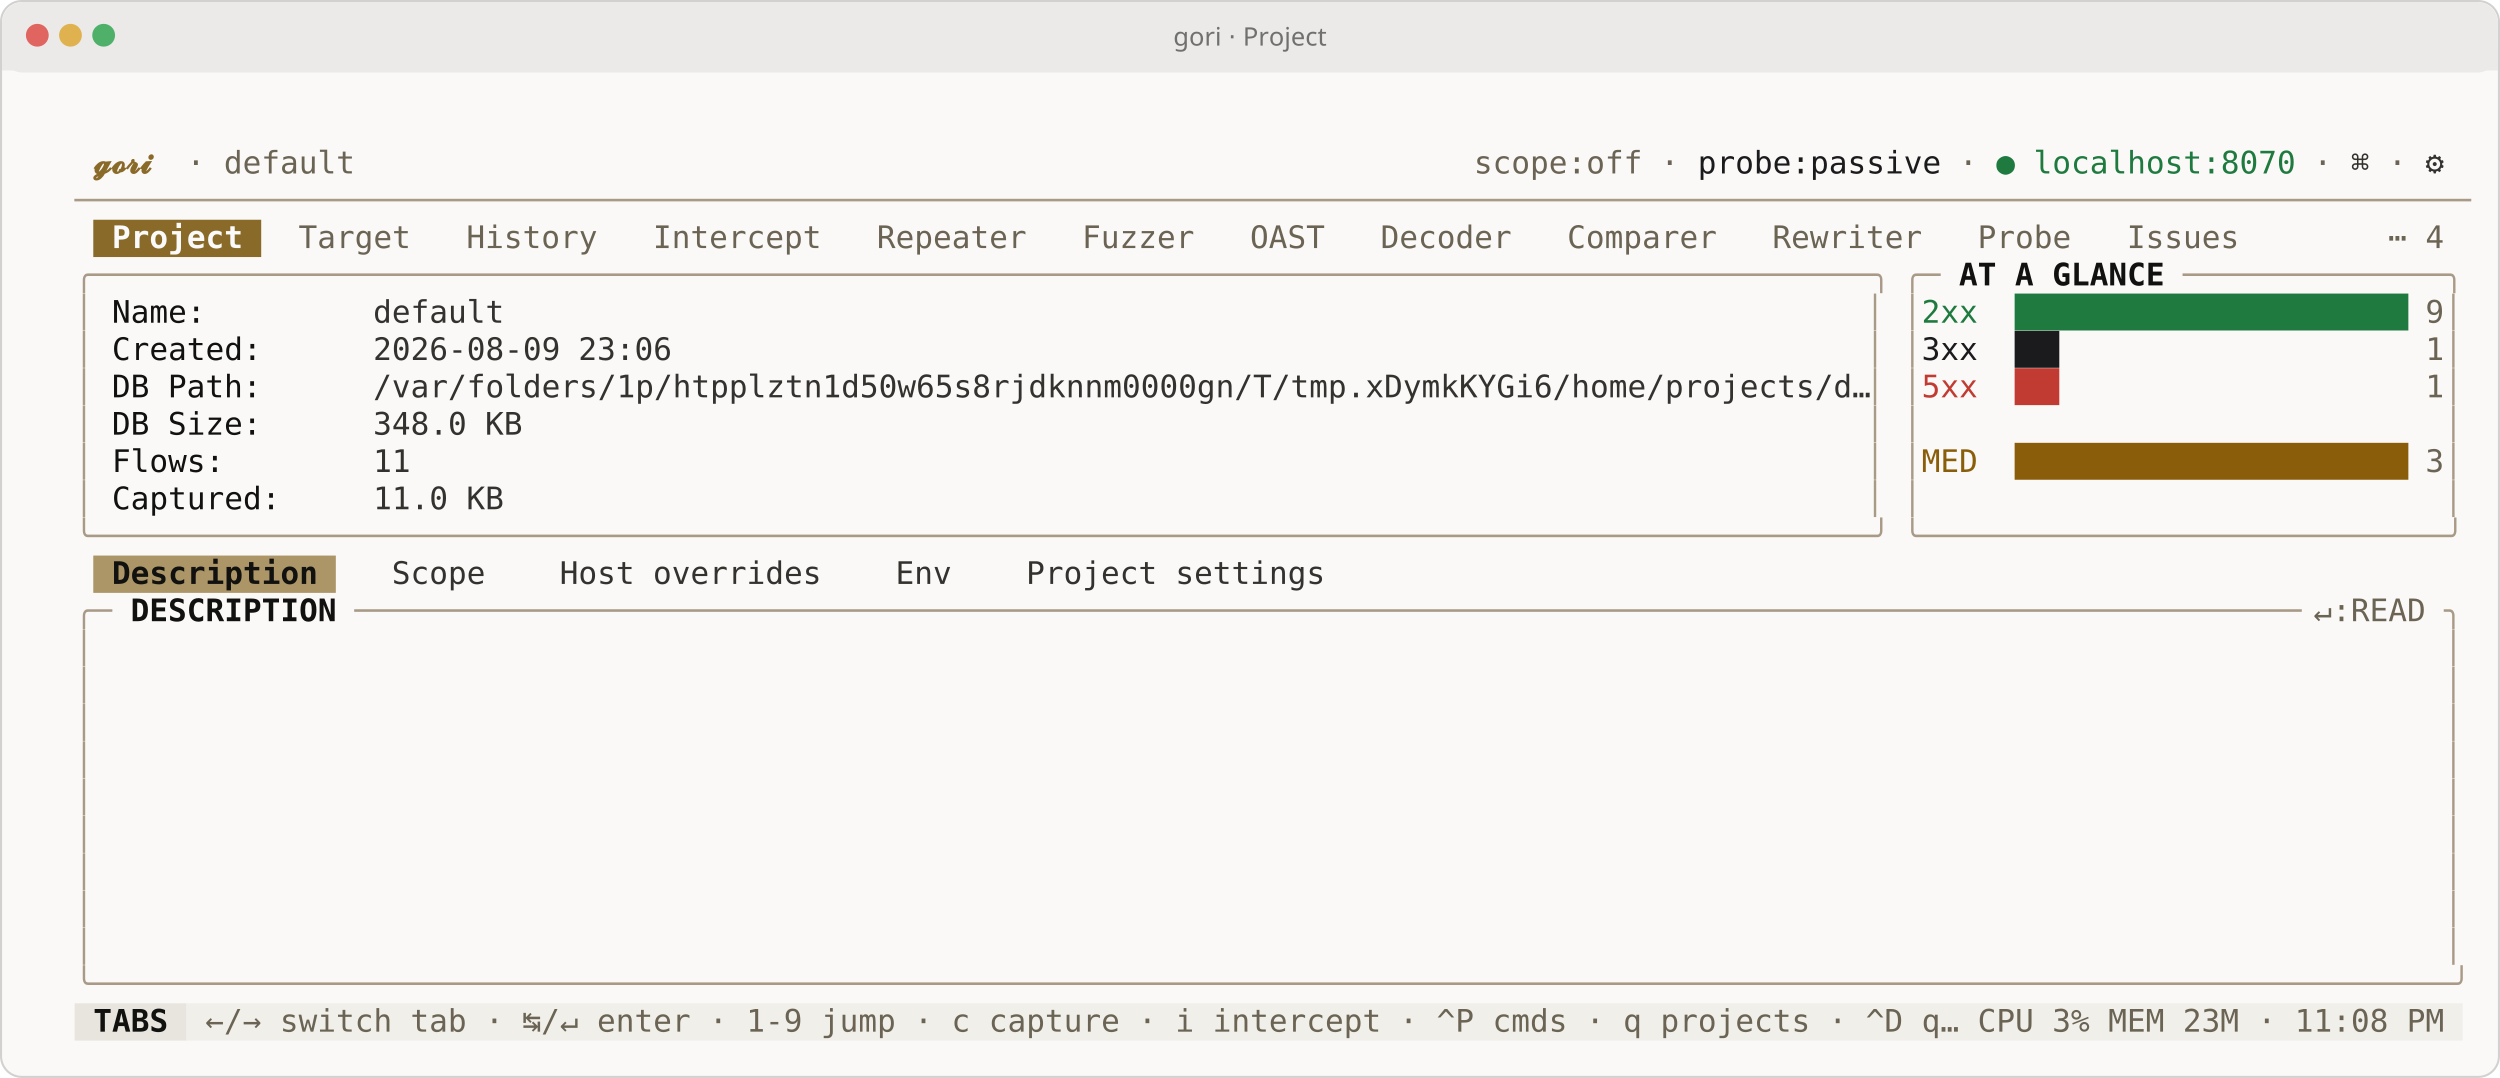
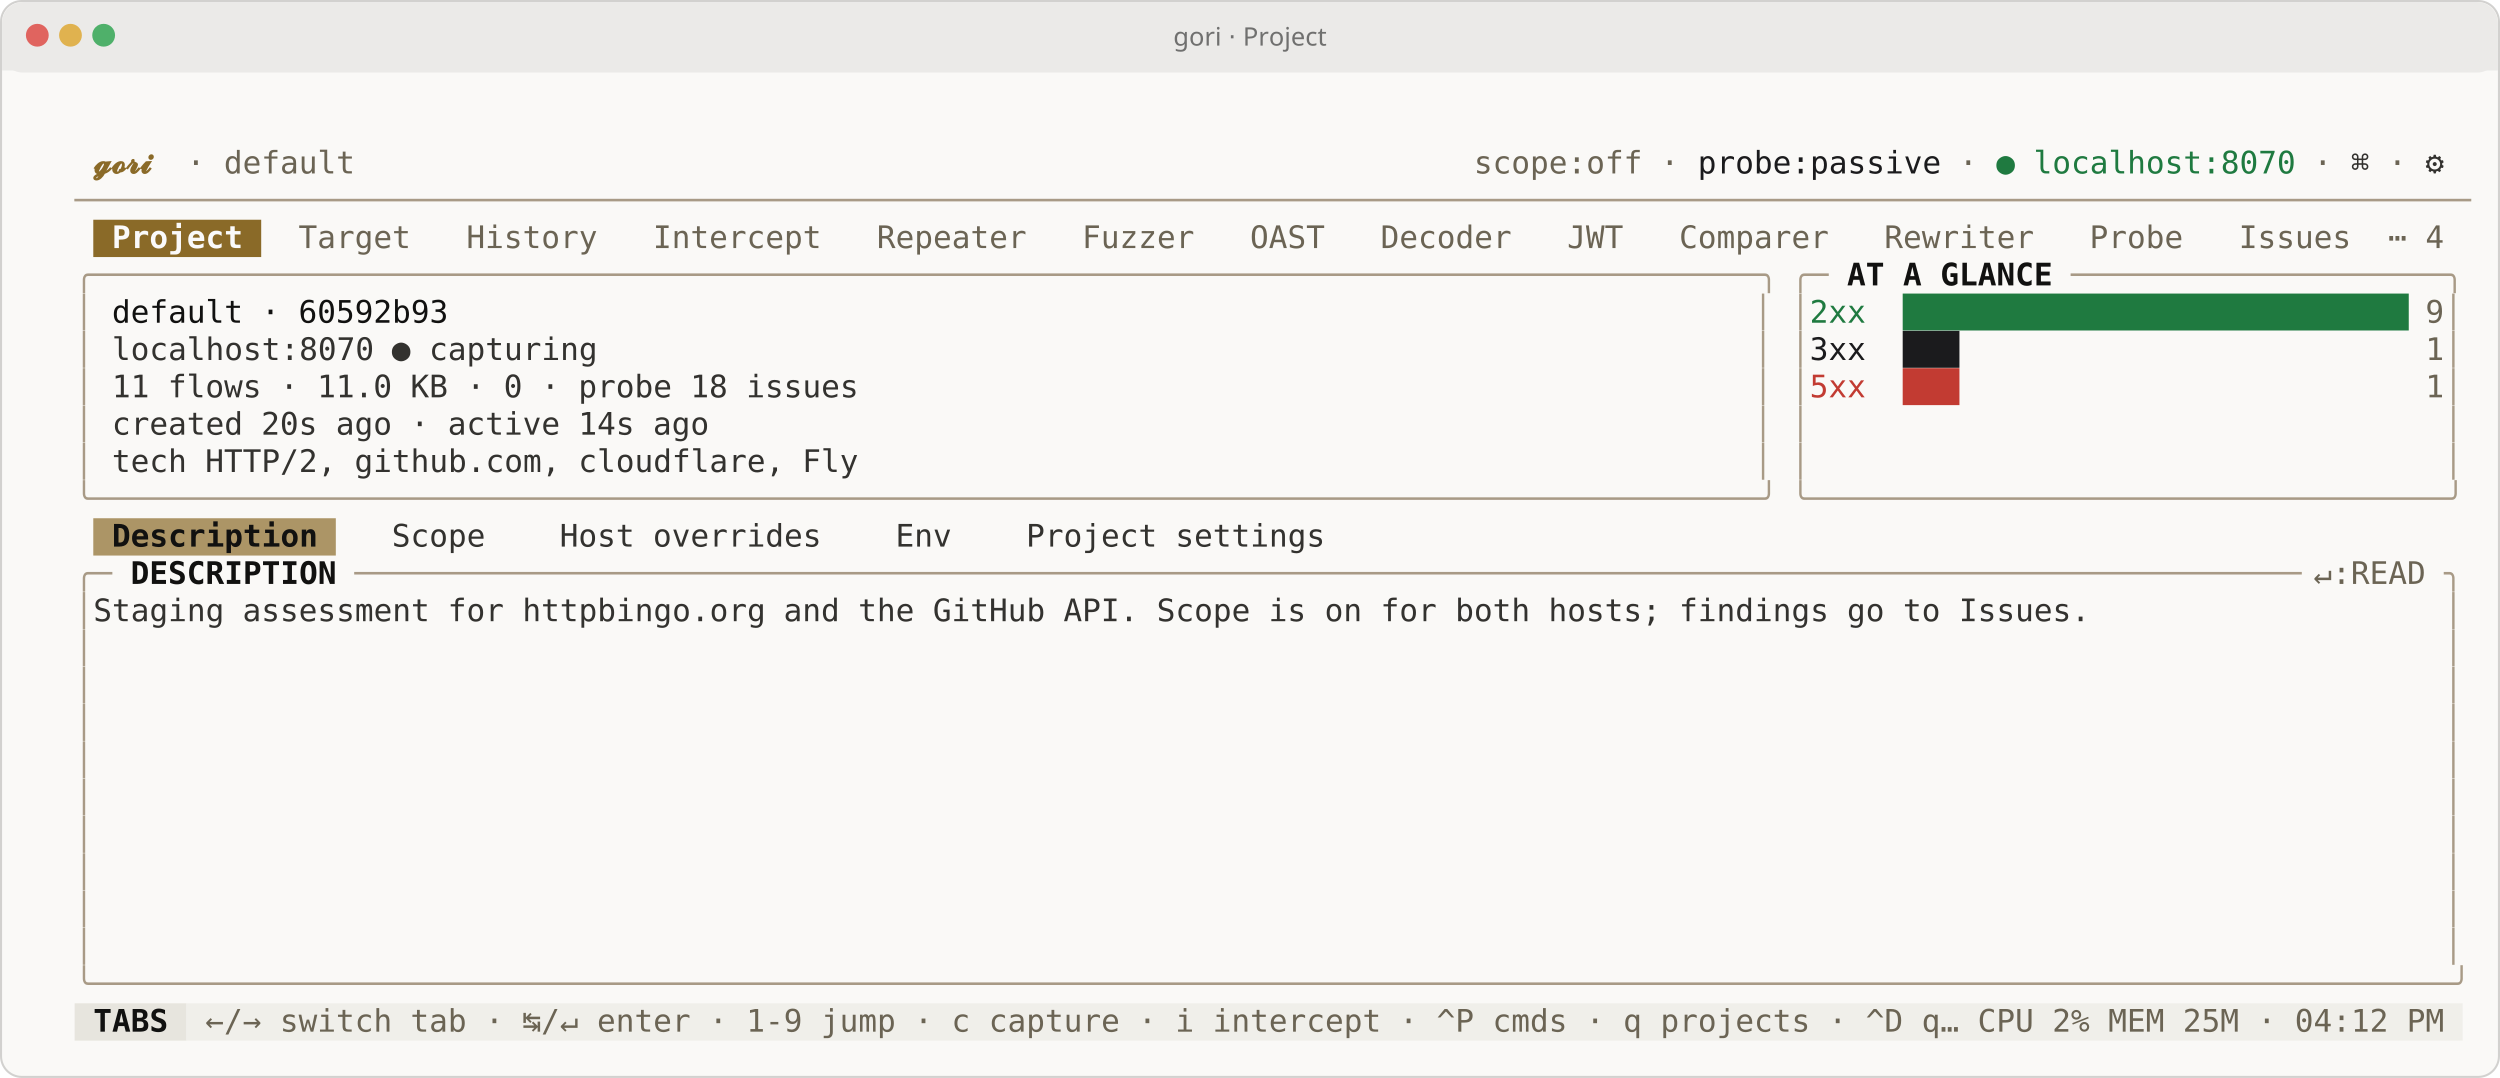
<svg xmlns="http://www.w3.org/2000/svg" width="1206" height="520" viewBox="0 0 1206.0 520.0" font-family="ui-monospace,'SF Mono','JetBrains Mono',Menlo,Consolas,monospace" font-size="15.0px" role="img" aria-label="gori · Project">
  <rect x="0.5" y="0.5" width="1205.0" height="519.0" rx="10" ry="10" fill="#faf9f7" stroke="#d2d1cf" stroke-width="1" />
  <rect x="1" y="1" width="1204.0" height="34.0" rx="10" ry="10" fill="#ebeae8" />
  <rect x="1" y="24.0" width="1204.0" height="10" fill="#ebeae8" />
  <circle cx="18.0" cy="17.0" r="5.5" fill="#e0645f" />
  <circle cx="34.0" cy="17.0" r="5.5" fill="#e0b24f" />
  <circle cx="50.0" cy="17.0" r="5.5" fill="#4fb06a" />
  <text x="603.0" y="22.0" text-anchor="middle" fill="#70706f" font-family="'Apple Symbols','Segoe UI Symbol','Cambria Math','STIX Two Math','Noto Sans Math','DejaVu Sans',ui-monospace,'SF Mono','JetBrains Mono',Menlo,Consolas,monospace" font-size="12.3px">gori · Project</text>
  <rect x="45.00" y="106.00" width="81.00" height="18.00" fill="#8a6a28" />
-   <rect x="45.00" y="268.00" width="117.00" height="18.00" fill="#ac9566" />
+   <rect x="45.00" y="250.00" width="117.00" height="18.00" fill="#ac9566" />
  <rect x="36.00" y="484.00" width="54.00" height="18.00" fill="#e7e5de" />
  <rect x="90.00" y="484.00" width="1098.00" height="18.00" fill="#f0efea" />
  <text x="45.00" y="83.68" textLength="36.00" lengthAdjust="spacingAndGlyphs" fill="#8a6a28" font-weight="700" xml:space="preserve">𝓰𝓸𝓻𝓲</text>
  <text x="90.00" y="83.68" textLength="9.00" lengthAdjust="spacingAndGlyphs" fill="#6b6454" xml:space="preserve">·</text>
  <text x="108.00" y="83.68" textLength="63.00" lengthAdjust="spacingAndGlyphs" fill="#6b6454" xml:space="preserve">default</text>
  <text x="711.00" y="83.68" textLength="81.00" lengthAdjust="spacingAndGlyphs" fill="#6b6454" xml:space="preserve">scope:off</text>
  <text x="801.00" y="83.68" textLength="9.00" lengthAdjust="spacingAndGlyphs" fill="#6b6454" xml:space="preserve">·</text>
  <text x="819.00" y="83.68" textLength="117.00" lengthAdjust="spacingAndGlyphs" fill="#1b1b1d" xml:space="preserve">probe:passive</text>
  <text x="945.00" y="83.68" textLength="9.00" lengthAdjust="spacingAndGlyphs" fill="#6b6454" xml:space="preserve">·</text>
  <text x="963.00" y="83.68" textLength="9.00" lengthAdjust="spacingAndGlyphs" fill="#1f7a40" xml:space="preserve">●</text>
  <text x="981.00" y="83.68" textLength="126.00" lengthAdjust="spacingAndGlyphs" fill="#1f7a40" xml:space="preserve">localhost:8070</text>
  <text x="1116.00" y="83.68" textLength="9.00" lengthAdjust="spacingAndGlyphs" fill="#6b6454" xml:space="preserve">·</text>
  <text x="1134.00" y="83.68" textLength="9.00" lengthAdjust="spacingAndGlyphs" fill="#33322f" xml:space="preserve">⌘</text>
  <text x="1152.00" y="83.68" textLength="9.00" lengthAdjust="spacingAndGlyphs" fill="#6b6454" xml:space="preserve">·</text>
  <text x="1170.00" y="83.68" textLength="9.00" lengthAdjust="spacingAndGlyphs" fill="#33322f" xml:space="preserve">⚙</text>
  <text x="36.00" y="101.68" textLength="1152.00" lengthAdjust="spacingAndGlyphs" fill="#a89a86" xml:space="preserve">────────────────────────────────────────────────────────────────────────────────────────────────────────────────────────────────</text>
  <text x="54.00" y="119.68" textLength="63.00" lengthAdjust="spacingAndGlyphs" fill="#fafafa" font-weight="700" xml:space="preserve">Project</text>
  <text x="144.00" y="119.68" textLength="54.00" lengthAdjust="spacingAndGlyphs" fill="#6b6454" xml:space="preserve">Target</text>
  <text x="225.00" y="119.68" textLength="63.00" lengthAdjust="spacingAndGlyphs" fill="#6b6454" xml:space="preserve">History</text>
  <text x="315.00" y="119.68" textLength="81.00" lengthAdjust="spacingAndGlyphs" fill="#6b6454" xml:space="preserve">Intercept</text>
  <text x="423.00" y="119.68" textLength="72.00" lengthAdjust="spacingAndGlyphs" fill="#6b6454" xml:space="preserve">Repeater</text>
  <text x="522.00" y="119.68" textLength="54.00" lengthAdjust="spacingAndGlyphs" fill="#6b6454" xml:space="preserve">Fuzzer</text>
  <text x="603.00" y="119.68" textLength="36.00" lengthAdjust="spacingAndGlyphs" fill="#6b6454" xml:space="preserve">OAST</text>
  <text x="666.00" y="119.68" textLength="63.00" lengthAdjust="spacingAndGlyphs" fill="#6b6454" xml:space="preserve">Decoder</text>
-   <text x="756.00" y="119.68" textLength="72.00" lengthAdjust="spacingAndGlyphs" fill="#6b6454" xml:space="preserve">Comparer</text>
-   <text x="855.00" y="119.68" textLength="72.00" lengthAdjust="spacingAndGlyphs" fill="#6b6454" xml:space="preserve">Rewriter</text>
-   <text x="954.00" y="119.68" textLength="45.00" lengthAdjust="spacingAndGlyphs" fill="#6b6454" xml:space="preserve">Probe</text>
-   <text x="1026.00" y="119.68" textLength="54.00" lengthAdjust="spacingAndGlyphs" fill="#6b6454" xml:space="preserve">Issues</text>
+   <text x="756.00" y="119.68" textLength="27.00" lengthAdjust="spacingAndGlyphs" fill="#6b6454" xml:space="preserve">JWT</text>
+   <text x="810.00" y="119.68" textLength="72.00" lengthAdjust="spacingAndGlyphs" fill="#6b6454" xml:space="preserve">Comparer</text>
+   <text x="909.00" y="119.68" textLength="72.00" lengthAdjust="spacingAndGlyphs" fill="#6b6454" xml:space="preserve">Rewriter</text>
+   <text x="1008.00" y="119.68" textLength="45.00" lengthAdjust="spacingAndGlyphs" fill="#6b6454" xml:space="preserve">Probe</text>
+   <text x="1080.00" y="119.68" textLength="54.00" lengthAdjust="spacingAndGlyphs" fill="#6b6454" xml:space="preserve">Issues</text>
  <text x="1152.00" y="119.68" textLength="9.00" lengthAdjust="spacingAndGlyphs" fill="#6b6454" xml:space="preserve">⋯</text>
  <text x="1170.00" y="119.68" textLength="9.00" lengthAdjust="spacingAndGlyphs" fill="#6b6454" xml:space="preserve">4</text>
-   <text x="36.00" y="137.68" textLength="873.00" lengthAdjust="spacingAndGlyphs" fill="#a89a86" xml:space="preserve">╭───────────────────────────────────────────────────────────────────────────────────────────────╮</text>
-   <text x="918.00" y="137.68" textLength="18.00" lengthAdjust="spacingAndGlyphs" fill="#a89a86" xml:space="preserve">╭─</text>
-   <text x="945.00" y="137.68" textLength="18.00" lengthAdjust="spacingAndGlyphs" fill="#111110" font-weight="700" xml:space="preserve">AT</text>
-   <text x="972.00" y="137.68" textLength="9.00" lengthAdjust="spacingAndGlyphs" fill="#111110" font-weight="700" xml:space="preserve">A</text>
-   <text x="990.00" y="137.68" textLength="54.00" lengthAdjust="spacingAndGlyphs" fill="#111110" font-weight="700" xml:space="preserve">GLANCE</text>
-   <text x="1053.00" y="137.68" textLength="135.00" lengthAdjust="spacingAndGlyphs" fill="#a89a86" xml:space="preserve">──────────────╮</text>
+   <text x="36.00" y="137.68" textLength="819.00" lengthAdjust="spacingAndGlyphs" fill="#a89a86" xml:space="preserve">╭─────────────────────────────────────────────────────────────────────────────────────────╮</text>
+   <text x="864.00" y="137.68" textLength="18.00" lengthAdjust="spacingAndGlyphs" fill="#a89a86" xml:space="preserve">╭─</text>
+   <text x="891.00" y="137.68" textLength="18.00" lengthAdjust="spacingAndGlyphs" fill="#111110" font-weight="700" xml:space="preserve">AT</text>
+   <text x="918.00" y="137.68" textLength="9.00" lengthAdjust="spacingAndGlyphs" fill="#111110" font-weight="700" xml:space="preserve">A</text>
+   <text x="936.00" y="137.68" textLength="54.00" lengthAdjust="spacingAndGlyphs" fill="#111110" font-weight="700" xml:space="preserve">GLANCE</text>
+   <text x="999.00" y="137.68" textLength="189.00" lengthAdjust="spacingAndGlyphs" fill="#a89a86" xml:space="preserve">────────────────────╮</text>
  <text x="36.00" y="155.68" textLength="9.00" lengthAdjust="spacingAndGlyphs" fill="#a89a86" xml:space="preserve">│</text>
-   <text x="54.00" y="155.68" textLength="45.00" lengthAdjust="spacingAndGlyphs" fill="#111110" xml:space="preserve">Name:</text>
-   <text x="180.00" y="155.68" textLength="63.00" lengthAdjust="spacingAndGlyphs" fill="#33322f" xml:space="preserve">default</text>
-   <text x="900.00" y="155.68" textLength="9.00" lengthAdjust="spacingAndGlyphs" fill="#a89a86" xml:space="preserve">│</text>
-   <text x="918.00" y="155.68" textLength="9.00" lengthAdjust="spacingAndGlyphs" fill="#a89a86" xml:space="preserve">│</text>
-   <text x="927.00" y="155.68" textLength="27.00" lengthAdjust="spacingAndGlyphs" fill="#1f7a40" xml:space="preserve">2xx</text>
-   <text x="972.00" y="155.68" textLength="189.00" lengthAdjust="spacingAndGlyphs" fill="#1f7a40" xml:space="preserve">█████████████████████</text>
+   <text x="54.00" y="155.68" textLength="63.00" lengthAdjust="spacingAndGlyphs" fill="#111110" xml:space="preserve">default</text>
+   <text x="126.00" y="155.68" textLength="9.00" lengthAdjust="spacingAndGlyphs" fill="#111110" xml:space="preserve">·</text>
+   <text x="144.00" y="155.68" textLength="72.00" lengthAdjust="spacingAndGlyphs" fill="#111110" xml:space="preserve">60592b93</text>
+   <text x="846.00" y="155.68" textLength="9.00" lengthAdjust="spacingAndGlyphs" fill="#a89a86" xml:space="preserve">│</text>
+   <text x="864.00" y="155.68" textLength="9.00" lengthAdjust="spacingAndGlyphs" fill="#a89a86" xml:space="preserve">│</text>
+   <text x="873.00" y="155.68" textLength="27.00" lengthAdjust="spacingAndGlyphs" fill="#1f7a40" xml:space="preserve">2xx</text>
+   <text x="918.00" y="155.68" textLength="243.00" lengthAdjust="spacingAndGlyphs" fill="#1f7a40" xml:space="preserve">███████████████████████████</text>
  <text x="1170.00" y="155.68" textLength="9.00" lengthAdjust="spacingAndGlyphs" fill="#6b6454" xml:space="preserve">9</text>
  <text x="1179.00" y="155.68" textLength="9.00" lengthAdjust="spacingAndGlyphs" fill="#a89a86" xml:space="preserve">│</text>
  <text x="36.00" y="173.68" textLength="9.00" lengthAdjust="spacingAndGlyphs" fill="#a89a86" xml:space="preserve">│</text>
-   <text x="54.00" y="173.68" textLength="72.00" lengthAdjust="spacingAndGlyphs" fill="#111110" xml:space="preserve">Created:</text>
-   <text x="180.00" y="173.68" textLength="90.00" lengthAdjust="spacingAndGlyphs" fill="#33322f" xml:space="preserve">2026-08-09</text>
-   <text x="279.00" y="173.68" textLength="45.00" lengthAdjust="spacingAndGlyphs" fill="#33322f" xml:space="preserve">23:06</text>
-   <text x="900.00" y="173.68" textLength="9.00" lengthAdjust="spacingAndGlyphs" fill="#a89a86" xml:space="preserve">│</text>
-   <text x="918.00" y="173.68" textLength="9.00" lengthAdjust="spacingAndGlyphs" fill="#a89a86" xml:space="preserve">│</text>
-   <text x="927.00" y="173.68" textLength="27.00" lengthAdjust="spacingAndGlyphs" fill="#1b1b1d" xml:space="preserve">3xx</text>
-   <text x="972.00" y="173.68" textLength="27.00" lengthAdjust="spacingAndGlyphs" fill="#1b1b1d" xml:space="preserve">██▍</text>
+   <text x="54.00" y="173.68" textLength="126.00" lengthAdjust="spacingAndGlyphs" fill="#33322f" xml:space="preserve">localhost:8070</text>
+   <text x="189.00" y="173.68" textLength="9.00" lengthAdjust="spacingAndGlyphs" fill="#33322f" xml:space="preserve">●</text>
+   <text x="207.00" y="173.68" textLength="81.00" lengthAdjust="spacingAndGlyphs" fill="#33322f" xml:space="preserve">capturing</text>
+   <text x="846.00" y="173.68" textLength="9.00" lengthAdjust="spacingAndGlyphs" fill="#a89a86" xml:space="preserve">│</text>
+   <text x="864.00" y="173.68" textLength="9.00" lengthAdjust="spacingAndGlyphs" fill="#a89a86" xml:space="preserve">│</text>
+   <text x="873.00" y="173.68" textLength="27.00" lengthAdjust="spacingAndGlyphs" fill="#1b1b1d" xml:space="preserve">3xx</text>
+   <text x="918.00" y="173.68" textLength="27.00" lengthAdjust="spacingAndGlyphs" fill="#1b1b1d" xml:space="preserve">███</text>
  <text x="1170.00" y="173.68" textLength="9.00" lengthAdjust="spacingAndGlyphs" fill="#6b6454" xml:space="preserve">1</text>
  <text x="1179.00" y="173.68" textLength="9.00" lengthAdjust="spacingAndGlyphs" fill="#a89a86" xml:space="preserve">│</text>
  <text x="36.00" y="191.68" textLength="9.00" lengthAdjust="spacingAndGlyphs" fill="#a89a86" xml:space="preserve">│</text>
-   <text x="54.00" y="191.68" textLength="18.00" lengthAdjust="spacingAndGlyphs" fill="#111110" xml:space="preserve">DB</text>
-   <text x="81.00" y="191.68" textLength="45.00" lengthAdjust="spacingAndGlyphs" fill="#111110" xml:space="preserve">Path:</text>
-   <text x="180.00" y="191.68" textLength="720.00" lengthAdjust="spacingAndGlyphs" fill="#33322f" xml:space="preserve">/var/folders/1p/htpplztn1d50w65s8rjdknnm0000gn/T/tmp.xDymkKYGi6/home/projects/d…</text>
-   <text x="900.00" y="191.68" textLength="9.00" lengthAdjust="spacingAndGlyphs" fill="#a89a86" xml:space="preserve">│</text>
-   <text x="918.00" y="191.68" textLength="9.00" lengthAdjust="spacingAndGlyphs" fill="#a89a86" xml:space="preserve">│</text>
-   <text x="927.00" y="191.68" textLength="27.00" lengthAdjust="spacingAndGlyphs" fill="#c23b32" xml:space="preserve">5xx</text>
-   <text x="972.00" y="191.68" textLength="27.00" lengthAdjust="spacingAndGlyphs" fill="#c23b32" xml:space="preserve">██▍</text>
+   <text x="54.00" y="191.68" textLength="18.00" lengthAdjust="spacingAndGlyphs" fill="#33322f" xml:space="preserve">11</text>
+   <text x="81.00" y="191.68" textLength="45.00" lengthAdjust="spacingAndGlyphs" fill="#33322f" xml:space="preserve">flows</text>
+   <text x="135.00" y="191.68" textLength="9.00" lengthAdjust="spacingAndGlyphs" fill="#33322f" xml:space="preserve">·</text>
+   <text x="153.00" y="191.68" textLength="36.00" lengthAdjust="spacingAndGlyphs" fill="#33322f" xml:space="preserve">11.0</text>
+   <text x="198.00" y="191.68" textLength="18.00" lengthAdjust="spacingAndGlyphs" fill="#33322f" xml:space="preserve">KB</text>
+   <text x="225.00" y="191.68" textLength="9.00" lengthAdjust="spacingAndGlyphs" fill="#33322f" xml:space="preserve">·</text>
+   <text x="243.00" y="191.68" textLength="9.00" lengthAdjust="spacingAndGlyphs" fill="#33322f" xml:space="preserve">0</text>
+   <text x="261.00" y="191.68" textLength="9.00" lengthAdjust="spacingAndGlyphs" fill="#33322f" xml:space="preserve">·</text>
+   <text x="279.00" y="191.68" textLength="45.00" lengthAdjust="spacingAndGlyphs" fill="#33322f" xml:space="preserve">probe</text>
+   <text x="333.00" y="191.68" textLength="18.00" lengthAdjust="spacingAndGlyphs" fill="#33322f" xml:space="preserve">18</text>
+   <text x="360.00" y="191.68" textLength="54.00" lengthAdjust="spacingAndGlyphs" fill="#33322f" xml:space="preserve">issues</text>
+   <text x="846.00" y="191.68" textLength="9.00" lengthAdjust="spacingAndGlyphs" fill="#a89a86" xml:space="preserve">│</text>
+   <text x="864.00" y="191.68" textLength="9.00" lengthAdjust="spacingAndGlyphs" fill="#a89a86" xml:space="preserve">│</text>
+   <text x="873.00" y="191.68" textLength="27.00" lengthAdjust="spacingAndGlyphs" fill="#c23b32" xml:space="preserve">5xx</text>
+   <text x="918.00" y="191.68" textLength="27.00" lengthAdjust="spacingAndGlyphs" fill="#c23b32" xml:space="preserve">███</text>
  <text x="1170.00" y="191.68" textLength="9.00" lengthAdjust="spacingAndGlyphs" fill="#6b6454" xml:space="preserve">1</text>
  <text x="1179.00" y="191.68" textLength="9.00" lengthAdjust="spacingAndGlyphs" fill="#a89a86" xml:space="preserve">│</text>
  <text x="36.00" y="209.68" textLength="9.00" lengthAdjust="spacingAndGlyphs" fill="#a89a86" xml:space="preserve">│</text>
-   <text x="54.00" y="209.68" textLength="18.00" lengthAdjust="spacingAndGlyphs" fill="#111110" xml:space="preserve">DB</text>
-   <text x="81.00" y="209.68" textLength="45.00" lengthAdjust="spacingAndGlyphs" fill="#111110" xml:space="preserve">Size:</text>
-   <text x="180.00" y="209.68" textLength="45.00" lengthAdjust="spacingAndGlyphs" fill="#33322f" xml:space="preserve">348.0</text>
-   <text x="234.00" y="209.68" textLength="18.00" lengthAdjust="spacingAndGlyphs" fill="#33322f" xml:space="preserve">KB</text>
-   <text x="900.00" y="209.68" textLength="9.00" lengthAdjust="spacingAndGlyphs" fill="#a89a86" xml:space="preserve">│</text>
-   <text x="918.00" y="209.68" textLength="9.00" lengthAdjust="spacingAndGlyphs" fill="#a89a86" xml:space="preserve">│</text>
+   <text x="54.00" y="209.68" textLength="63.00" lengthAdjust="spacingAndGlyphs" fill="#33322f" xml:space="preserve">created</text>
+   <text x="126.00" y="209.68" textLength="27.00" lengthAdjust="spacingAndGlyphs" fill="#33322f" xml:space="preserve">20s</text>
+   <text x="162.00" y="209.68" textLength="27.00" lengthAdjust="spacingAndGlyphs" fill="#33322f" xml:space="preserve">ago</text>
+   <text x="198.00" y="209.68" textLength="9.00" lengthAdjust="spacingAndGlyphs" fill="#33322f" xml:space="preserve">·</text>
+   <text x="216.00" y="209.68" textLength="54.00" lengthAdjust="spacingAndGlyphs" fill="#33322f" xml:space="preserve">active</text>
+   <text x="279.00" y="209.68" textLength="27.00" lengthAdjust="spacingAndGlyphs" fill="#33322f" xml:space="preserve">14s</text>
+   <text x="315.00" y="209.68" textLength="27.00" lengthAdjust="spacingAndGlyphs" fill="#33322f" xml:space="preserve">ago</text>
+   <text x="846.00" y="209.68" textLength="9.00" lengthAdjust="spacingAndGlyphs" fill="#a89a86" xml:space="preserve">│</text>
+   <text x="864.00" y="209.68" textLength="9.00" lengthAdjust="spacingAndGlyphs" fill="#a89a86" xml:space="preserve">│</text>
  <text x="1179.00" y="209.68" textLength="9.00" lengthAdjust="spacingAndGlyphs" fill="#a89a86" xml:space="preserve">│</text>
  <text x="36.00" y="227.68" textLength="9.00" lengthAdjust="spacingAndGlyphs" fill="#a89a86" xml:space="preserve">│</text>
-   <text x="54.00" y="227.68" textLength="54.00" lengthAdjust="spacingAndGlyphs" fill="#111110" xml:space="preserve">Flows:</text>
-   <text x="180.00" y="227.68" textLength="18.00" lengthAdjust="spacingAndGlyphs" fill="#33322f" xml:space="preserve">11</text>
-   <text x="900.00" y="227.68" textLength="9.00" lengthAdjust="spacingAndGlyphs" fill="#a89a86" xml:space="preserve">│</text>
-   <text x="918.00" y="227.68" textLength="9.00" lengthAdjust="spacingAndGlyphs" fill="#a89a86" xml:space="preserve">│</text>
-   <text x="927.00" y="227.68" textLength="27.00" lengthAdjust="spacingAndGlyphs" fill="#8a5d0a" xml:space="preserve">MED</text>
-   <text x="972.00" y="227.68" textLength="189.00" lengthAdjust="spacingAndGlyphs" fill="#8a5d0a" xml:space="preserve">█████████████████████</text>
-   <text x="1170.00" y="227.68" textLength="9.00" lengthAdjust="spacingAndGlyphs" fill="#6b6454" xml:space="preserve">3</text>
+   <text x="54.00" y="227.68" textLength="36.00" lengthAdjust="spacingAndGlyphs" fill="#33322f" xml:space="preserve">tech</text>
+   <text x="99.00" y="227.68" textLength="63.00" lengthAdjust="spacingAndGlyphs" fill="#33322f" xml:space="preserve">HTTP/2,</text>
+   <text x="171.00" y="227.68" textLength="99.00" lengthAdjust="spacingAndGlyphs" fill="#33322f" xml:space="preserve">github.com,</text>
+   <text x="279.00" y="227.68" textLength="99.00" lengthAdjust="spacingAndGlyphs" fill="#33322f" xml:space="preserve">cloudflare,</text>
+   <text x="387.00" y="227.68" textLength="27.00" lengthAdjust="spacingAndGlyphs" fill="#33322f" xml:space="preserve">Fly</text>
+   <text x="846.00" y="227.68" textLength="9.00" lengthAdjust="spacingAndGlyphs" fill="#a89a86" xml:space="preserve">│</text>
+   <text x="864.00" y="227.68" textLength="9.00" lengthAdjust="spacingAndGlyphs" fill="#a89a86" xml:space="preserve">│</text>
  <text x="1179.00" y="227.68" textLength="9.00" lengthAdjust="spacingAndGlyphs" fill="#a89a86" xml:space="preserve">│</text>
-   <text x="36.00" y="245.68" textLength="9.00" lengthAdjust="spacingAndGlyphs" fill="#a89a86" xml:space="preserve">│</text>
-   <text x="54.00" y="245.68" textLength="81.00" lengthAdjust="spacingAndGlyphs" fill="#111110" xml:space="preserve">Captured:</text>
-   <text x="180.00" y="245.68" textLength="36.00" lengthAdjust="spacingAndGlyphs" fill="#33322f" xml:space="preserve">11.0</text>
-   <text x="225.00" y="245.68" textLength="18.00" lengthAdjust="spacingAndGlyphs" fill="#33322f" xml:space="preserve">KB</text>
-   <text x="900.00" y="245.68" textLength="9.00" lengthAdjust="spacingAndGlyphs" fill="#a89a86" xml:space="preserve">│</text>
-   <text x="918.00" y="245.68" textLength="9.00" lengthAdjust="spacingAndGlyphs" fill="#a89a86" xml:space="preserve">│</text>
-   <text x="1179.00" y="245.68" textLength="9.00" lengthAdjust="spacingAndGlyphs" fill="#a89a86" xml:space="preserve">│</text>
-   <text x="36.00" y="263.68" textLength="873.00" lengthAdjust="spacingAndGlyphs" fill="#a89a86" xml:space="preserve">╰───────────────────────────────────────────────────────────────────────────────────────────────╯</text>
-   <text x="918.00" y="263.68" textLength="270.00" lengthAdjust="spacingAndGlyphs" fill="#a89a86" xml:space="preserve">╰────────────────────────────╯</text>
-   <text x="54.00" y="281.68" textLength="99.00" lengthAdjust="spacingAndGlyphs" fill="#111110" font-weight="700" xml:space="preserve">Description</text>
-   <text x="189.00" y="281.68" textLength="45.00" lengthAdjust="spacingAndGlyphs" fill="#33322f" xml:space="preserve">Scope</text>
-   <text x="270.00" y="281.68" textLength="36.00" lengthAdjust="spacingAndGlyphs" fill="#33322f" xml:space="preserve">Host</text>
-   <text x="315.00" y="281.68" textLength="81.00" lengthAdjust="spacingAndGlyphs" fill="#33322f" xml:space="preserve">overrides</text>
-   <text x="432.00" y="281.68" textLength="27.00" lengthAdjust="spacingAndGlyphs" fill="#33322f" xml:space="preserve">Env</text>
-   <text x="495.00" y="281.68" textLength="63.00" lengthAdjust="spacingAndGlyphs" fill="#33322f" xml:space="preserve">Project</text>
-   <text x="567.00" y="281.68" textLength="72.00" lengthAdjust="spacingAndGlyphs" fill="#33322f" xml:space="preserve">settings</text>
-   <text x="36.00" y="299.68" textLength="18.00" lengthAdjust="spacingAndGlyphs" fill="#a89a86" xml:space="preserve">╭─</text>
-   <text x="63.00" y="299.68" textLength="99.00" lengthAdjust="spacingAndGlyphs" fill="#111110" font-weight="700" xml:space="preserve">DESCRIPTION</text>
-   <text x="171.00" y="299.68" textLength="936.00" lengthAdjust="spacingAndGlyphs" fill="#a89a86" xml:space="preserve">────────────────────────────────────────────────────────────────────────────────────────────────────────</text>
-   <text x="1116.00" y="299.68" textLength="54.00" lengthAdjust="spacingAndGlyphs" fill="#6b6454" xml:space="preserve">↵:READ</text>
-   <text x="1179.00" y="299.68" textLength="9.00" lengthAdjust="spacingAndGlyphs" fill="#a89a86" xml:space="preserve">╮</text>
+   <text x="36.00" y="245.68" textLength="819.00" lengthAdjust="spacingAndGlyphs" fill="#a89a86" xml:space="preserve">╰─────────────────────────────────────────────────────────────────────────────────────────╯</text>
+   <text x="864.00" y="245.68" textLength="324.00" lengthAdjust="spacingAndGlyphs" fill="#a89a86" xml:space="preserve">╰──────────────────────────────────╯</text>
+   <text x="54.00" y="263.68" textLength="99.00" lengthAdjust="spacingAndGlyphs" fill="#111110" font-weight="700" xml:space="preserve">Description</text>
+   <text x="189.00" y="263.68" textLength="45.00" lengthAdjust="spacingAndGlyphs" fill="#33322f" xml:space="preserve">Scope</text>
+   <text x="270.00" y="263.68" textLength="36.00" lengthAdjust="spacingAndGlyphs" fill="#33322f" xml:space="preserve">Host</text>
+   <text x="315.00" y="263.68" textLength="81.00" lengthAdjust="spacingAndGlyphs" fill="#33322f" xml:space="preserve">overrides</text>
+   <text x="432.00" y="263.68" textLength="27.00" lengthAdjust="spacingAndGlyphs" fill="#33322f" xml:space="preserve">Env</text>
+   <text x="495.00" y="263.68" textLength="63.00" lengthAdjust="spacingAndGlyphs" fill="#33322f" xml:space="preserve">Project</text>
+   <text x="567.00" y="263.68" textLength="72.00" lengthAdjust="spacingAndGlyphs" fill="#33322f" xml:space="preserve">settings</text>
+   <text x="36.00" y="281.68" textLength="18.00" lengthAdjust="spacingAndGlyphs" fill="#a89a86" xml:space="preserve">╭─</text>
+   <text x="63.00" y="281.68" textLength="99.00" lengthAdjust="spacingAndGlyphs" fill="#111110" font-weight="700" xml:space="preserve">DESCRIPTION</text>
+   <text x="171.00" y="281.68" textLength="936.00" lengthAdjust="spacingAndGlyphs" fill="#a89a86" xml:space="preserve">────────────────────────────────────────────────────────────────────────────────────────────────────────</text>
+   <text x="1116.00" y="281.68" textLength="54.00" lengthAdjust="spacingAndGlyphs" fill="#6b6454" xml:space="preserve">↵:READ</text>
+   <text x="1179.00" y="281.68" textLength="9.00" lengthAdjust="spacingAndGlyphs" fill="#a89a86" xml:space="preserve">╮</text>
+   <text x="36.00" y="299.68" textLength="9.00" lengthAdjust="spacingAndGlyphs" fill="#a89a86" xml:space="preserve">│</text>
+   <text x="45.00" y="299.68" textLength="63.00" lengthAdjust="spacingAndGlyphs" fill="#33322f" xml:space="preserve">Staging</text>
+   <text x="117.00" y="299.68" textLength="90.00" lengthAdjust="spacingAndGlyphs" fill="#33322f" xml:space="preserve">assessment</text>
+   <text x="216.00" y="299.68" textLength="27.00" lengthAdjust="spacingAndGlyphs" fill="#33322f" xml:space="preserve">for</text>
+   <text x="252.00" y="299.68" textLength="117.00" lengthAdjust="spacingAndGlyphs" fill="#33322f" xml:space="preserve">httpbingo.org</text>
+   <text x="378.00" y="299.68" textLength="27.00" lengthAdjust="spacingAndGlyphs" fill="#33322f" xml:space="preserve">and</text>
+   <text x="414.00" y="299.68" textLength="27.00" lengthAdjust="spacingAndGlyphs" fill="#33322f" xml:space="preserve">the</text>
+   <text x="450.00" y="299.68" textLength="54.00" lengthAdjust="spacingAndGlyphs" fill="#33322f" xml:space="preserve">GitHub</text>
+   <text x="513.00" y="299.68" textLength="36.00" lengthAdjust="spacingAndGlyphs" fill="#33322f" xml:space="preserve">API.</text>
+   <text x="558.00" y="299.68" textLength="45.00" lengthAdjust="spacingAndGlyphs" fill="#33322f" xml:space="preserve">Scope</text>
+   <text x="612.00" y="299.68" textLength="18.00" lengthAdjust="spacingAndGlyphs" fill="#33322f" xml:space="preserve">is</text>
+   <text x="639.00" y="299.68" textLength="18.00" lengthAdjust="spacingAndGlyphs" fill="#33322f" xml:space="preserve">on</text>
+   <text x="666.00" y="299.68" textLength="27.00" lengthAdjust="spacingAndGlyphs" fill="#33322f" xml:space="preserve">for</text>
+   <text x="702.00" y="299.68" textLength="36.00" lengthAdjust="spacingAndGlyphs" fill="#33322f" xml:space="preserve">both</text>
+   <text x="747.00" y="299.68" textLength="54.00" lengthAdjust="spacingAndGlyphs" fill="#33322f" xml:space="preserve">hosts;</text>
+   <text x="810.00" y="299.68" textLength="72.00" lengthAdjust="spacingAndGlyphs" fill="#33322f" xml:space="preserve">findings</text>
+   <text x="891.00" y="299.68" textLength="18.00" lengthAdjust="spacingAndGlyphs" fill="#33322f" xml:space="preserve">go</text>
+   <text x="918.00" y="299.68" textLength="18.00" lengthAdjust="spacingAndGlyphs" fill="#33322f" xml:space="preserve">to</text>
+   <text x="945.00" y="299.68" textLength="63.00" lengthAdjust="spacingAndGlyphs" fill="#33322f" xml:space="preserve">Issues.</text>
+   <text x="1179.00" y="299.68" textLength="9.00" lengthAdjust="spacingAndGlyphs" fill="#a89a86" xml:space="preserve">│</text>
  <text x="36.00" y="317.68" textLength="9.00" lengthAdjust="spacingAndGlyphs" fill="#a89a86" xml:space="preserve">│</text>
  <text x="1179.00" y="317.68" textLength="9.00" lengthAdjust="spacingAndGlyphs" fill="#a89a86" xml:space="preserve">│</text>
  <text x="36.00" y="335.68" textLength="9.00" lengthAdjust="spacingAndGlyphs" fill="#a89a86" xml:space="preserve">│</text>
  <text x="1179.00" y="335.68" textLength="9.00" lengthAdjust="spacingAndGlyphs" fill="#a89a86" xml:space="preserve">│</text>
  <text x="36.00" y="353.68" textLength="9.00" lengthAdjust="spacingAndGlyphs" fill="#a89a86" xml:space="preserve">│</text>
  <text x="1179.00" y="353.68" textLength="9.00" lengthAdjust="spacingAndGlyphs" fill="#a89a86" xml:space="preserve">│</text>
  <text x="36.00" y="371.68" textLength="9.00" lengthAdjust="spacingAndGlyphs" fill="#a89a86" xml:space="preserve">│</text>
  <text x="1179.00" y="371.68" textLength="9.00" lengthAdjust="spacingAndGlyphs" fill="#a89a86" xml:space="preserve">│</text>
  <text x="36.00" y="389.68" textLength="9.00" lengthAdjust="spacingAndGlyphs" fill="#a89a86" xml:space="preserve">│</text>
  <text x="1179.00" y="389.68" textLength="9.00" lengthAdjust="spacingAndGlyphs" fill="#a89a86" xml:space="preserve">│</text>
  <text x="36.00" y="407.68" textLength="9.00" lengthAdjust="spacingAndGlyphs" fill="#a89a86" xml:space="preserve">│</text>
  <text x="1179.00" y="407.68" textLength="9.00" lengthAdjust="spacingAndGlyphs" fill="#a89a86" xml:space="preserve">│</text>
  <text x="36.00" y="425.68" textLength="9.00" lengthAdjust="spacingAndGlyphs" fill="#a89a86" xml:space="preserve">│</text>
  <text x="1179.00" y="425.68" textLength="9.00" lengthAdjust="spacingAndGlyphs" fill="#a89a86" xml:space="preserve">│</text>
  <text x="36.00" y="443.68" textLength="9.00" lengthAdjust="spacingAndGlyphs" fill="#a89a86" xml:space="preserve">│</text>
  <text x="1179.00" y="443.68" textLength="9.00" lengthAdjust="spacingAndGlyphs" fill="#a89a86" xml:space="preserve">│</text>
  <text x="36.00" y="461.68" textLength="9.00" lengthAdjust="spacingAndGlyphs" fill="#a89a86" xml:space="preserve">│</text>
  <text x="1179.00" y="461.68" textLength="9.00" lengthAdjust="spacingAndGlyphs" fill="#a89a86" xml:space="preserve">│</text>
  <text x="36.00" y="479.68" textLength="1152.00" lengthAdjust="spacingAndGlyphs" fill="#a89a86" xml:space="preserve">╰──────────────────────────────────────────────────────────────────────────────────────────────────────────────────────────────╯</text>
  <text x="45.00" y="497.68" textLength="36.00" lengthAdjust="spacingAndGlyphs" fill="#111110" font-weight="700" xml:space="preserve">TABS</text>
  <text x="99.00" y="497.68" textLength="27.00" lengthAdjust="spacingAndGlyphs" fill="#6b6454" xml:space="preserve">←/→</text>
  <text x="135.00" y="497.68" textLength="54.00" lengthAdjust="spacingAndGlyphs" fill="#6b6454" xml:space="preserve">switch</text>
  <text x="198.00" y="497.68" textLength="27.00" lengthAdjust="spacingAndGlyphs" fill="#6b6454" xml:space="preserve">tab</text>
  <text x="234.00" y="497.68" textLength="9.00" lengthAdjust="spacingAndGlyphs" fill="#6b6454" xml:space="preserve">·</text>
  <text x="252.00" y="497.68" textLength="27.00" lengthAdjust="spacingAndGlyphs" fill="#6b6454" xml:space="preserve">↹/↵</text>
  <text x="288.00" y="497.68" textLength="45.00" lengthAdjust="spacingAndGlyphs" fill="#6b6454" xml:space="preserve">enter</text>
  <text x="342.00" y="497.68" textLength="9.00" lengthAdjust="spacingAndGlyphs" fill="#6b6454" xml:space="preserve">·</text>
  <text x="360.00" y="497.68" textLength="27.00" lengthAdjust="spacingAndGlyphs" fill="#6b6454" xml:space="preserve">1-9</text>
  <text x="396.00" y="497.68" textLength="36.00" lengthAdjust="spacingAndGlyphs" fill="#6b6454" xml:space="preserve">jump</text>
  <text x="441.00" y="497.68" textLength="9.00" lengthAdjust="spacingAndGlyphs" fill="#6b6454" xml:space="preserve">·</text>
  <text x="459.00" y="497.68" textLength="9.00" lengthAdjust="spacingAndGlyphs" fill="#6b6454" xml:space="preserve">c</text>
  <text x="477.00" y="497.68" textLength="63.00" lengthAdjust="spacingAndGlyphs" fill="#6b6454" xml:space="preserve">capture</text>
  <text x="549.00" y="497.68" textLength="9.00" lengthAdjust="spacingAndGlyphs" fill="#6b6454" xml:space="preserve">·</text>
  <text x="567.00" y="497.68" textLength="9.00" lengthAdjust="spacingAndGlyphs" fill="#6b6454" xml:space="preserve">i</text>
  <text x="585.00" y="497.68" textLength="81.00" lengthAdjust="spacingAndGlyphs" fill="#6b6454" xml:space="preserve">intercept</text>
  <text x="675.00" y="497.68" textLength="9.00" lengthAdjust="spacingAndGlyphs" fill="#6b6454" xml:space="preserve">·</text>
  <text x="693.00" y="497.68" textLength="18.00" lengthAdjust="spacingAndGlyphs" fill="#6b6454" xml:space="preserve">^P</text>
  <text x="720.00" y="497.68" textLength="36.00" lengthAdjust="spacingAndGlyphs" fill="#6b6454" xml:space="preserve">cmds</text>
  <text x="765.00" y="497.68" textLength="9.00" lengthAdjust="spacingAndGlyphs" fill="#6b6454" xml:space="preserve">·</text>
  <text x="783.00" y="497.68" textLength="9.00" lengthAdjust="spacingAndGlyphs" fill="#6b6454" xml:space="preserve">q</text>
  <text x="801.00" y="497.68" textLength="72.00" lengthAdjust="spacingAndGlyphs" fill="#6b6454" xml:space="preserve">projects</text>
  <text x="882.00" y="497.68" textLength="9.00" lengthAdjust="spacingAndGlyphs" fill="#6b6454" xml:space="preserve">·</text>
  <text x="900.00" y="497.68" textLength="18.00" lengthAdjust="spacingAndGlyphs" fill="#6b6454" xml:space="preserve">^D</text>
  <text x="927.00" y="497.68" textLength="18.00" lengthAdjust="spacingAndGlyphs" fill="#6b6454" xml:space="preserve">q…</text>
  <text x="954.00" y="497.68" textLength="27.00" lengthAdjust="spacingAndGlyphs" fill="#6b6454" xml:space="preserve">CPU</text>
-   <text x="990.00" y="497.68" textLength="18.00" lengthAdjust="spacingAndGlyphs" fill="#6b6454" xml:space="preserve">3%</text>
+   <text x="990.00" y="497.68" textLength="18.00" lengthAdjust="spacingAndGlyphs" fill="#6b6454" xml:space="preserve">2%</text>
  <text x="1017.00" y="497.68" textLength="27.00" lengthAdjust="spacingAndGlyphs" fill="#6b6454" xml:space="preserve">MEM</text>
-   <text x="1053.00" y="497.68" textLength="27.00" lengthAdjust="spacingAndGlyphs" fill="#6b6454" xml:space="preserve">23M</text>
+   <text x="1053.00" y="497.68" textLength="27.00" lengthAdjust="spacingAndGlyphs" fill="#6b6454" xml:space="preserve">25M</text>
  <text x="1089.00" y="497.68" textLength="9.00" lengthAdjust="spacingAndGlyphs" fill="#6b6454" xml:space="preserve">·</text>
-   <text x="1107.00" y="497.68" textLength="45.00" lengthAdjust="spacingAndGlyphs" fill="#6b6454" xml:space="preserve">11:08</text>
+   <text x="1107.00" y="497.68" textLength="45.00" lengthAdjust="spacingAndGlyphs" fill="#6b6454" xml:space="preserve">04:12</text>
  <text x="1161.00" y="497.68" textLength="18.00" lengthAdjust="spacingAndGlyphs" fill="#6b6454" xml:space="preserve">PM</text>
</svg>
